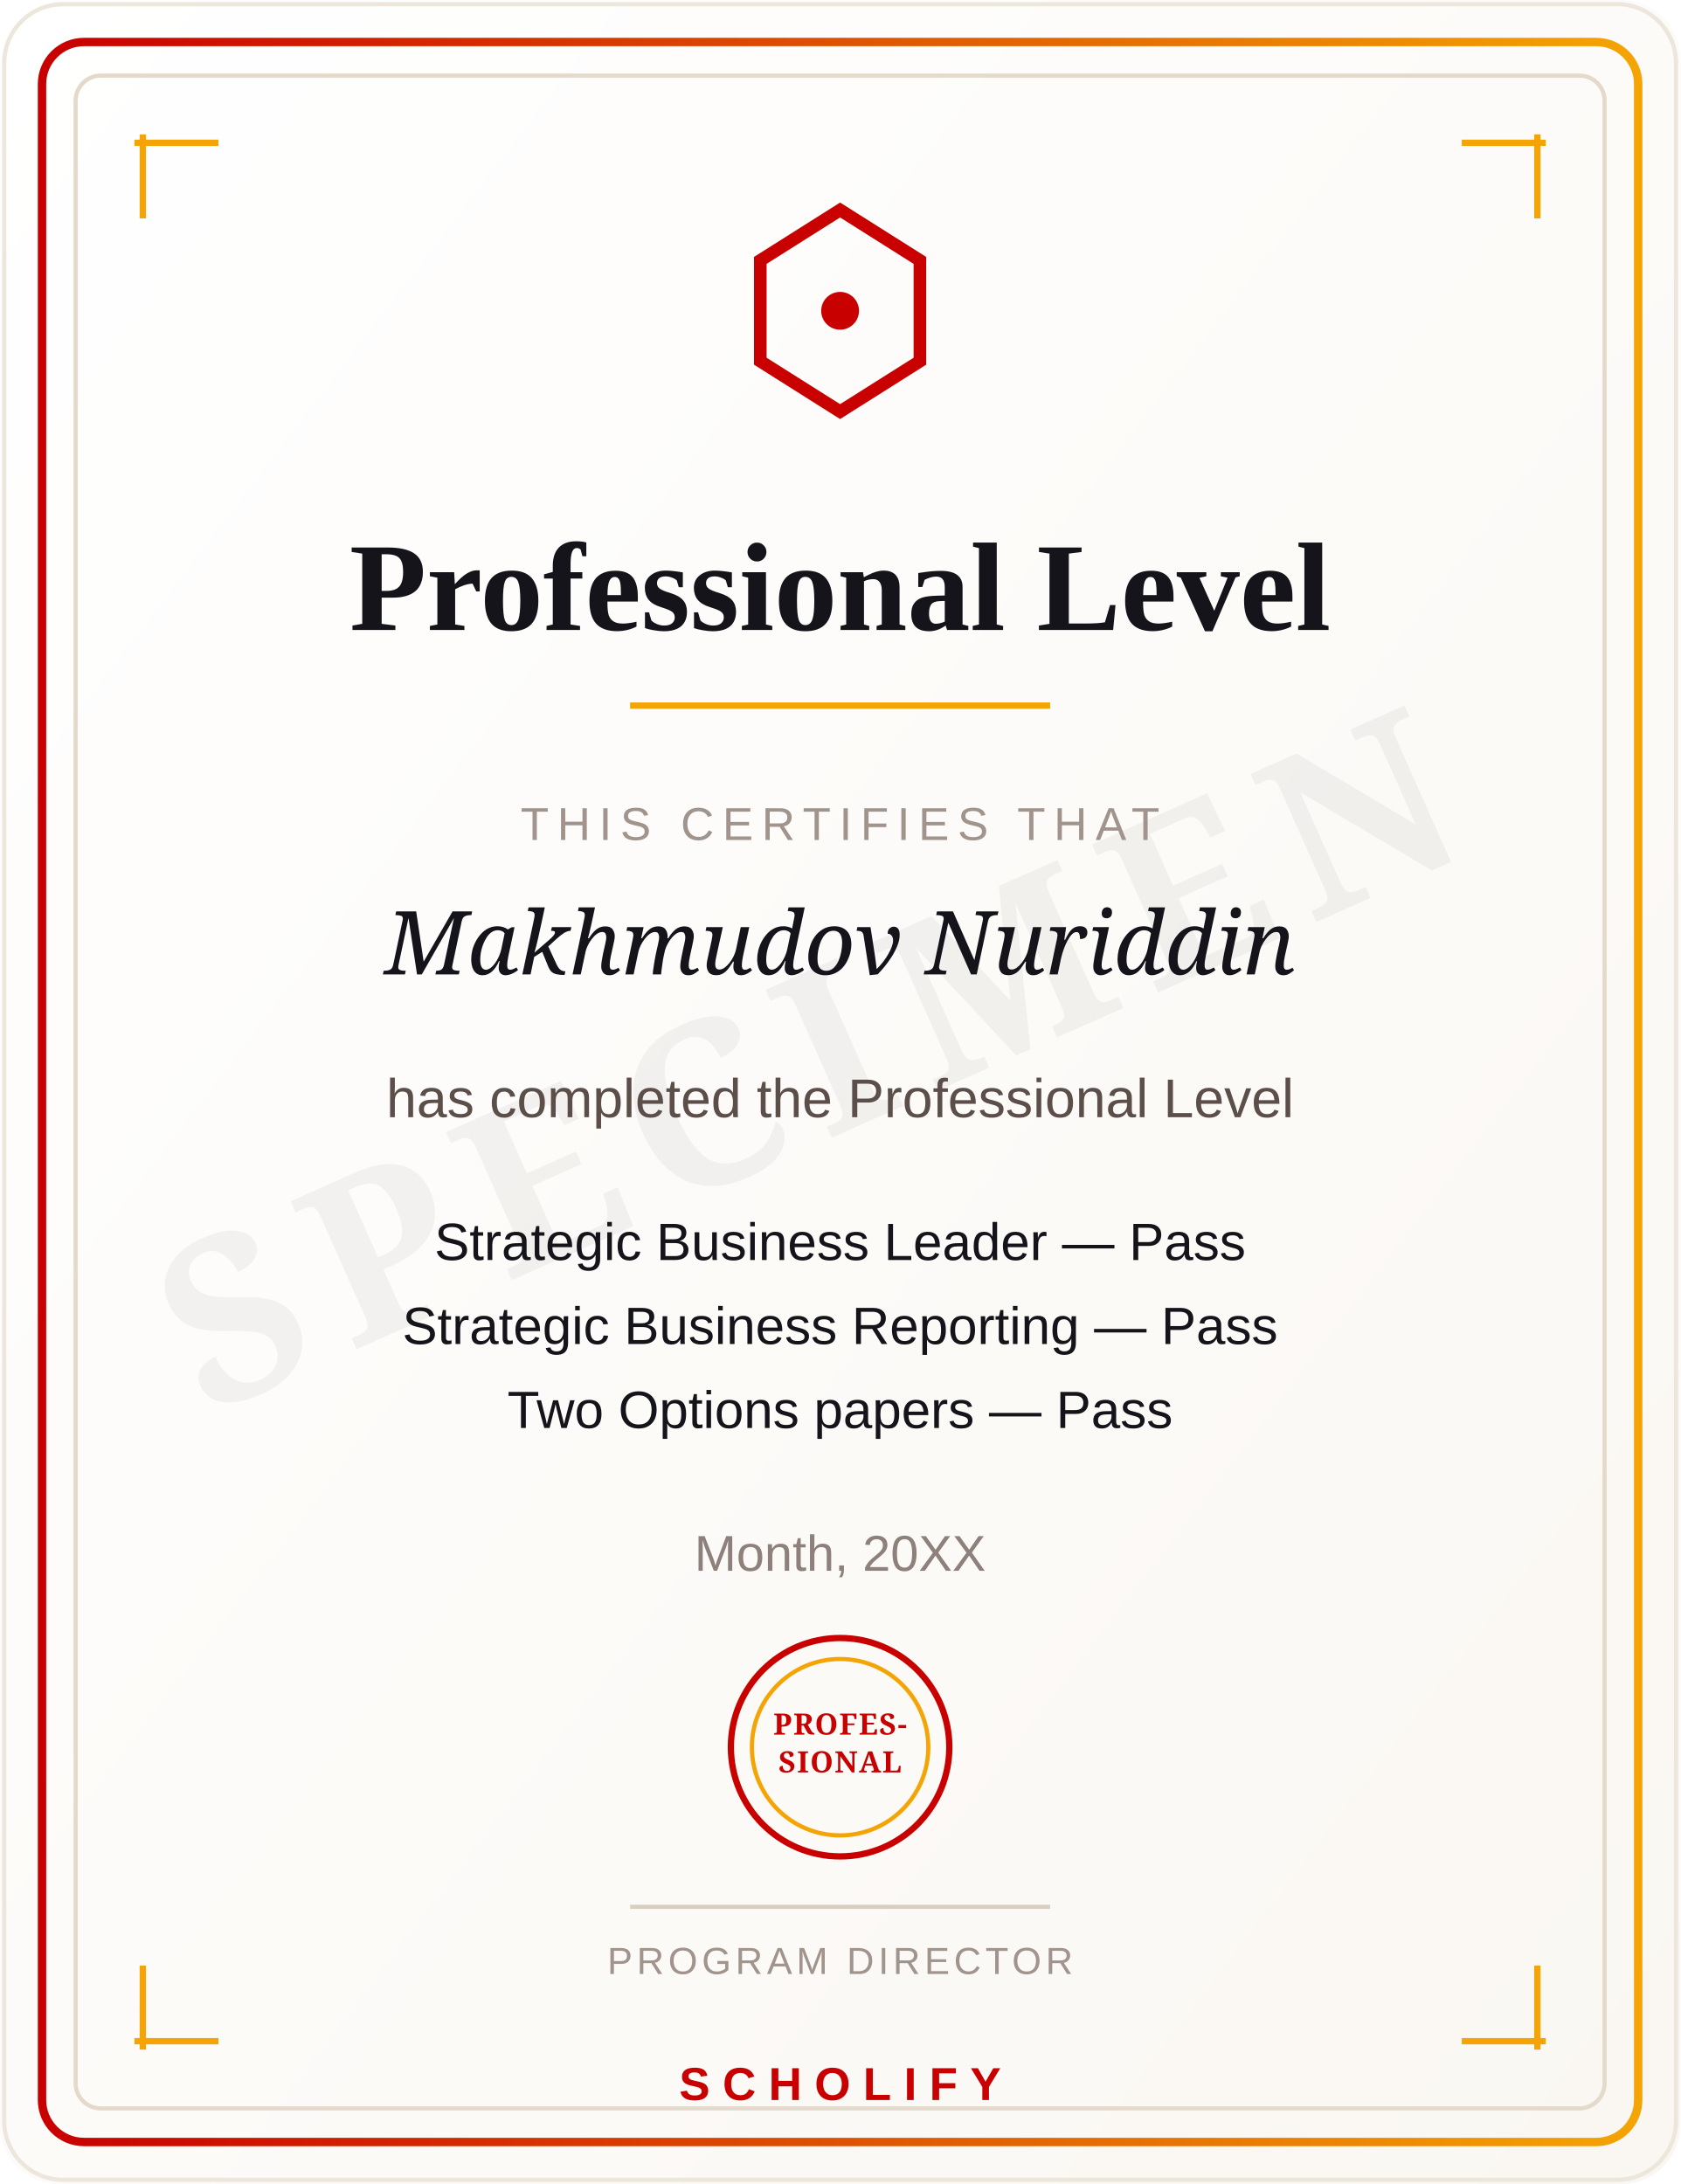
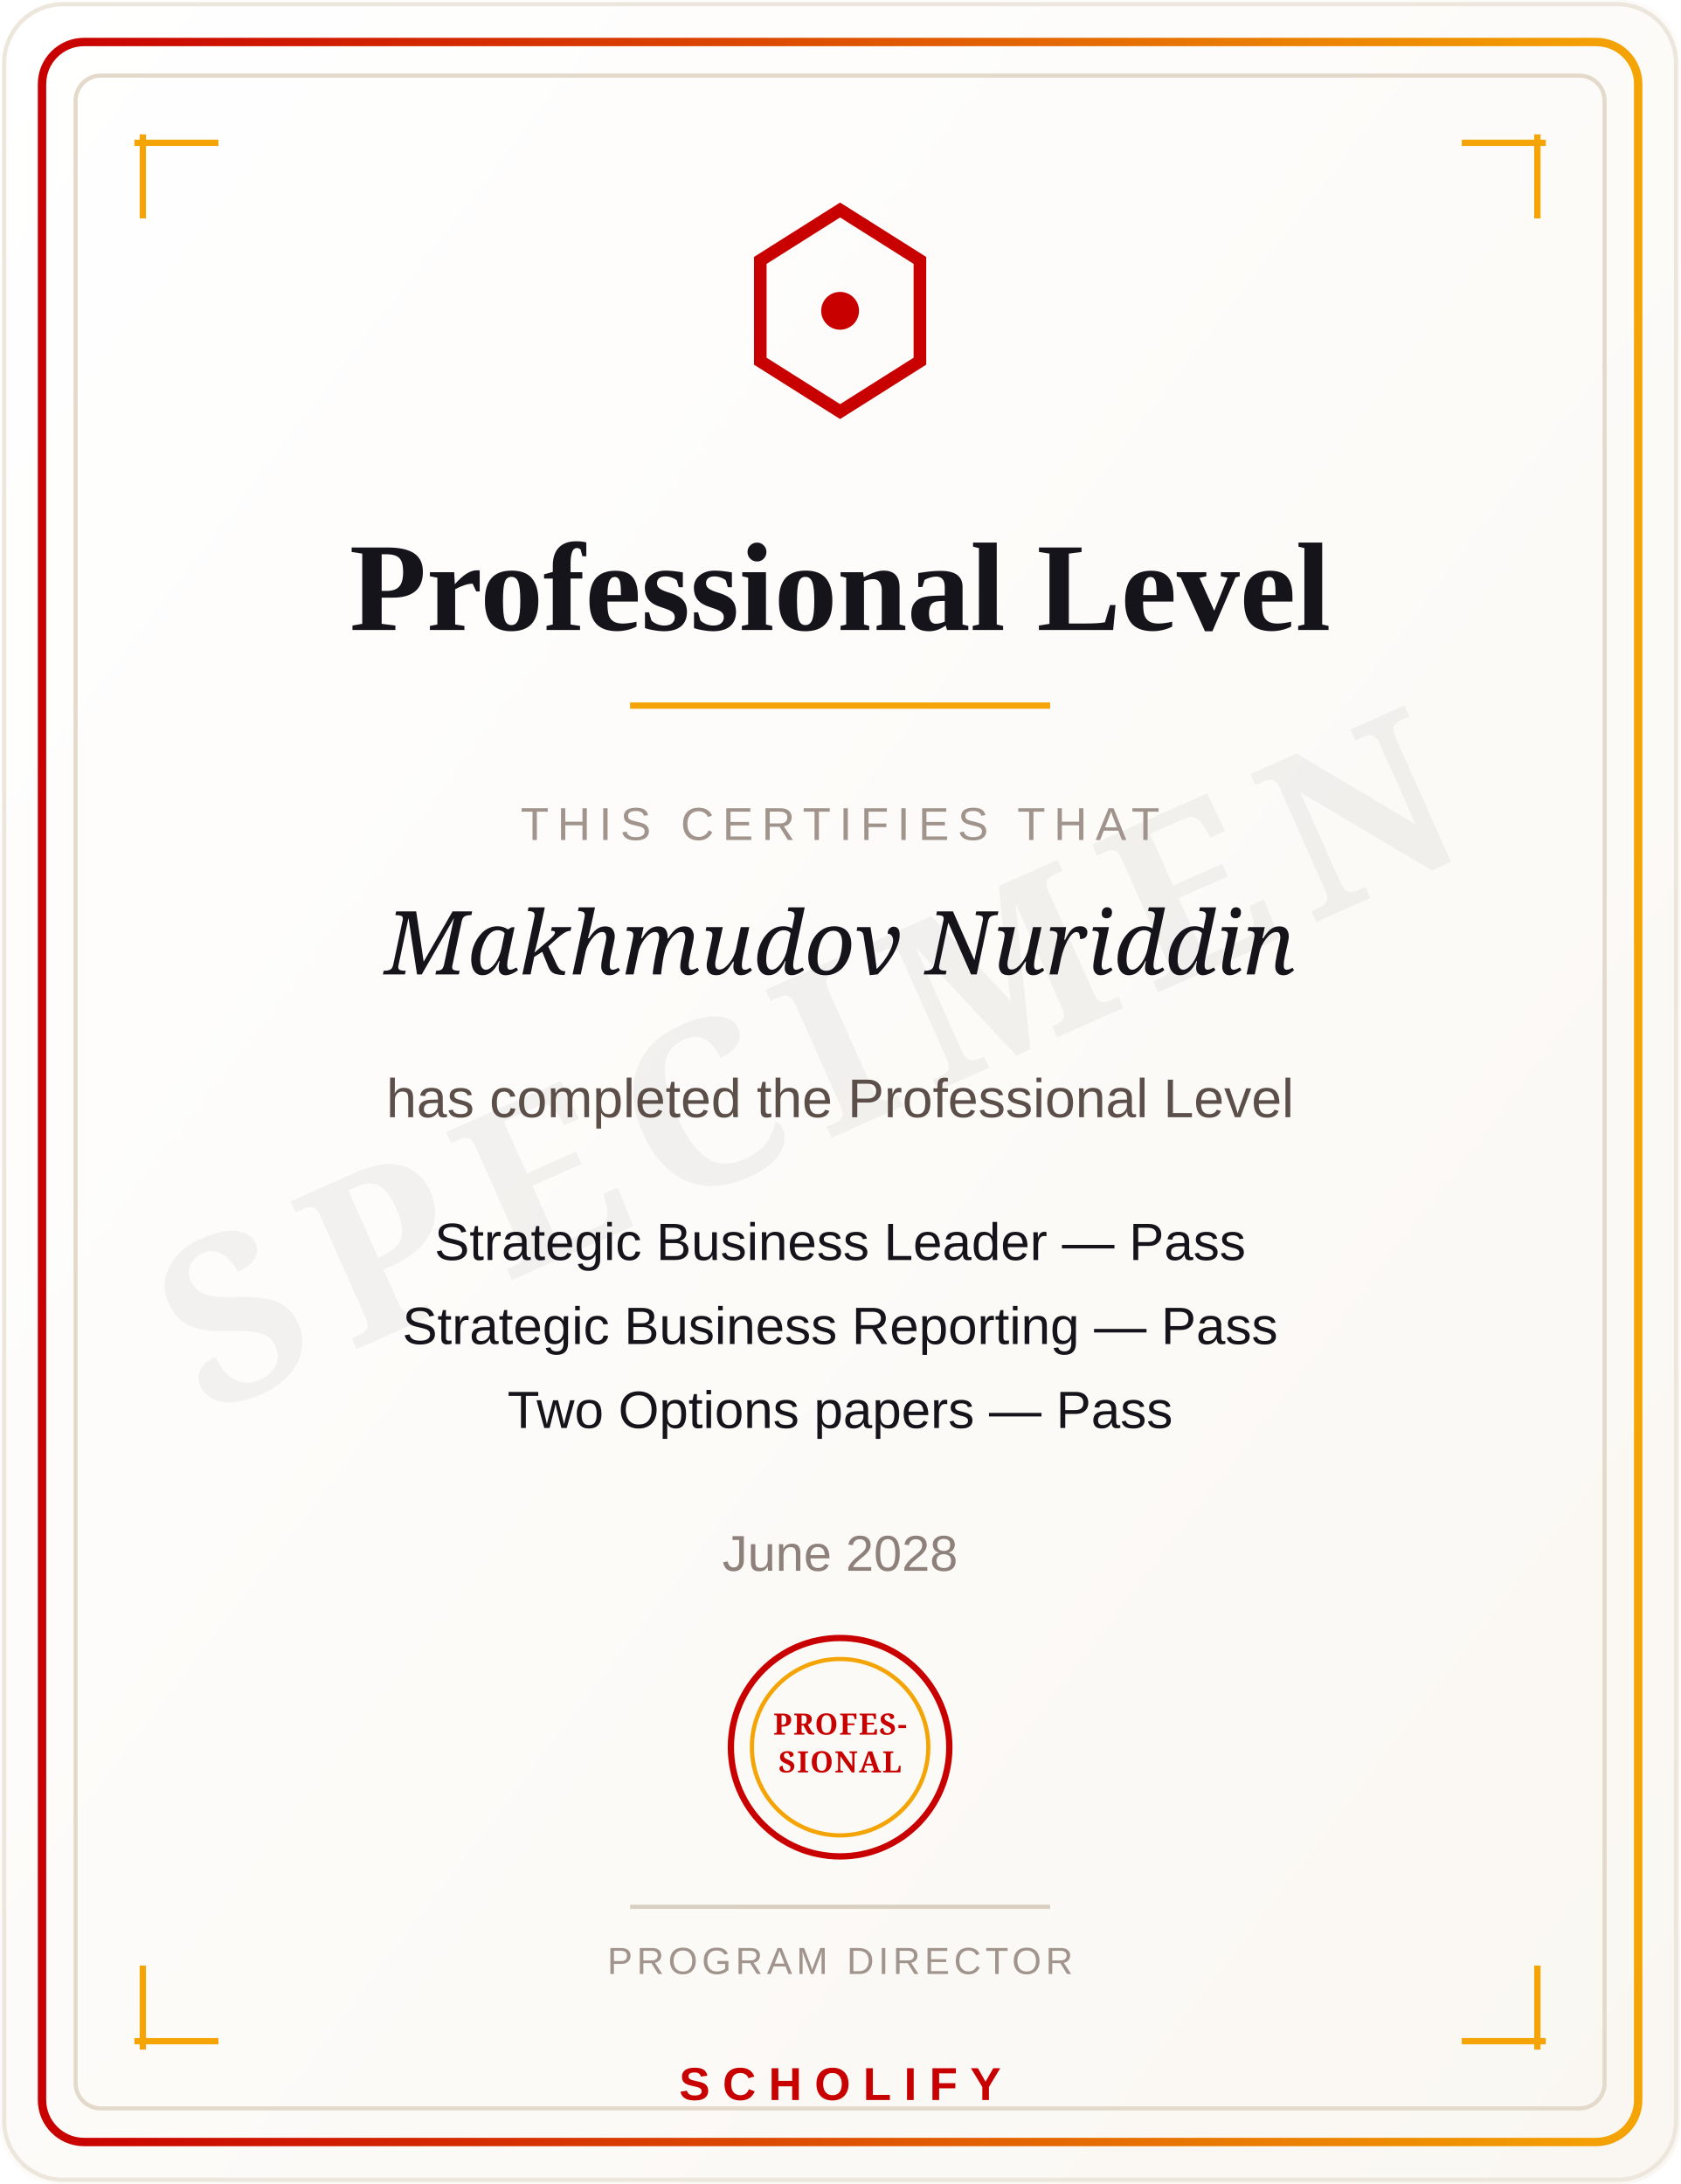
<svg xmlns="http://www.w3.org/2000/svg" viewBox="0 0 400 520" width="400" height="520">
  <defs>
    <linearGradient id="paper-p" x1="0" y1="0" x2="1" y2="1">
      <stop offset="0" stop-color="#FFFFFF" />
      <stop offset="1" stop-color="#FAF7F2" />
    </linearGradient>
    <linearGradient id="gold-p" x1="0" y1="0" x2="1" y2="0">
      <stop offset="0" stop-color="#C80000" />
      <stop offset="1" stop-color="#F4A405" />
    </linearGradient>
  </defs>
  <rect x="0" y="0" width="400" height="520" rx="14" fill="url(#paper-p)" />
  <rect x="1" y="1" width="398" height="518" rx="14" fill="none" stroke="#EDE6DC" stroke-width="1" />
  <rect x="10" y="10" width="380" height="500" rx="10" fill="none" stroke="url(#gold-p)" stroke-width="2" />
  <rect x="18" y="18" width="364" height="484" rx="6" fill="none" stroke="#E4DACB" stroke-width="1" />
  <g opacity="0.05" transform="translate(200,270) rotate(-24)">
    <text x="0" y="0" text-anchor="middle" font-family="Georgia, serif" font-weight="700" font-size="54" letter-spacing="6" fill="#14141A">SPECIMEN</text>
  </g>
  <path d="M32,34 h20 M34,32 v20" stroke="#F4A405" stroke-width="1.5" />
  <path d="M368,34 h-20 M366,32 v20" stroke="#F4A405" stroke-width="1.5" />
  <path d="M32,486 h20 M34,488 v-20" stroke="#F4A405" stroke-width="1.5" />
  <path d="M368,486 h-20 M366,488 v-20" stroke="#F4A405" stroke-width="1.5" />
  <path d="M200,50 L219,62 L219,86 L200,98 L181,86 L181,62 Z" fill="none" stroke="#C80000" stroke-width="3" />
  <circle cx="200" cy="74" r="4.5" fill="#C80000" />
  <text x="200" y="150" text-anchor="middle" font-family="Georgia, 'Times New Roman', serif" font-weight="700" font-size="30" fill="#14141A">Professional Level</text>
  <path d="M150,168 h100" stroke="#F4A405" stroke-width="1.5" />
  <text x="200" y="200" text-anchor="middle" font-family="Arial, sans-serif" font-size="11" letter-spacing="2" fill="#A1948D">THIS CERTIFIES THAT</text>
  <text x="200" y="232" text-anchor="middle" font-family="Georgia, serif" font-style="italic" font-size="21" fill="#14141A">Makhmudov Nuriddin</text>
  <text x="200" y="266" text-anchor="middle" font-family="Arial, sans-serif" font-size="13" fill="#5C4F4A">has completed the Professional Level</text>
  <text x="200" y="300" text-anchor="middle" font-family="Arial, sans-serif" font-size="12.5" fill="#14141A">Strategic Business Leader — Pass</text>
  <text x="200" y="320" text-anchor="middle" font-family="Arial, sans-serif" font-size="12.5" fill="#14141A">Strategic Business Reporting — Pass</text>
  <text x="200" y="340" text-anchor="middle" font-family="Arial, sans-serif" font-size="12.5" fill="#14141A">Two Options papers — Pass</text>
-   <text x="200" y="374" text-anchor="middle" font-family="Arial, sans-serif" font-size="12" fill="#8E817B">Month, 20XX</text>
+   <text x="200" y="374" text-anchor="middle" font-family="Arial, sans-serif" font-size="12" fill="#8E817B">June 2028</text>
  <circle cx="200" cy="416" r="26" fill="none" stroke="#C80000" stroke-width="1.5" />
  <circle cx="200" cy="416" r="21" fill="none" stroke="#F4A405" stroke-width="1" />
  <text x="200" y="413" text-anchor="middle" font-family="Georgia, serif" font-weight="700" font-size="7" letter-spacing="0.3" fill="#C80000">PROFES-</text>
  <text x="200" y="422" text-anchor="middle" font-family="Georgia, serif" font-weight="700" font-size="7" letter-spacing="0.3" fill="#C80000">SIONAL</text>
  <line x1="150" y1="454" x2="250" y2="454" stroke="#D9CFC0" stroke-width="1" />
  <text x="200" y="470" text-anchor="middle" font-family="Arial, sans-serif" font-size="9" letter-spacing="1" fill="#A1948D">PROGRAM DIRECTOR</text>
  <text x="200" y="500" text-anchor="middle" font-family="Arial, sans-serif" font-weight="700" font-size="11" letter-spacing="3" fill="#C80000">SCHOLIFY</text>
</svg>
